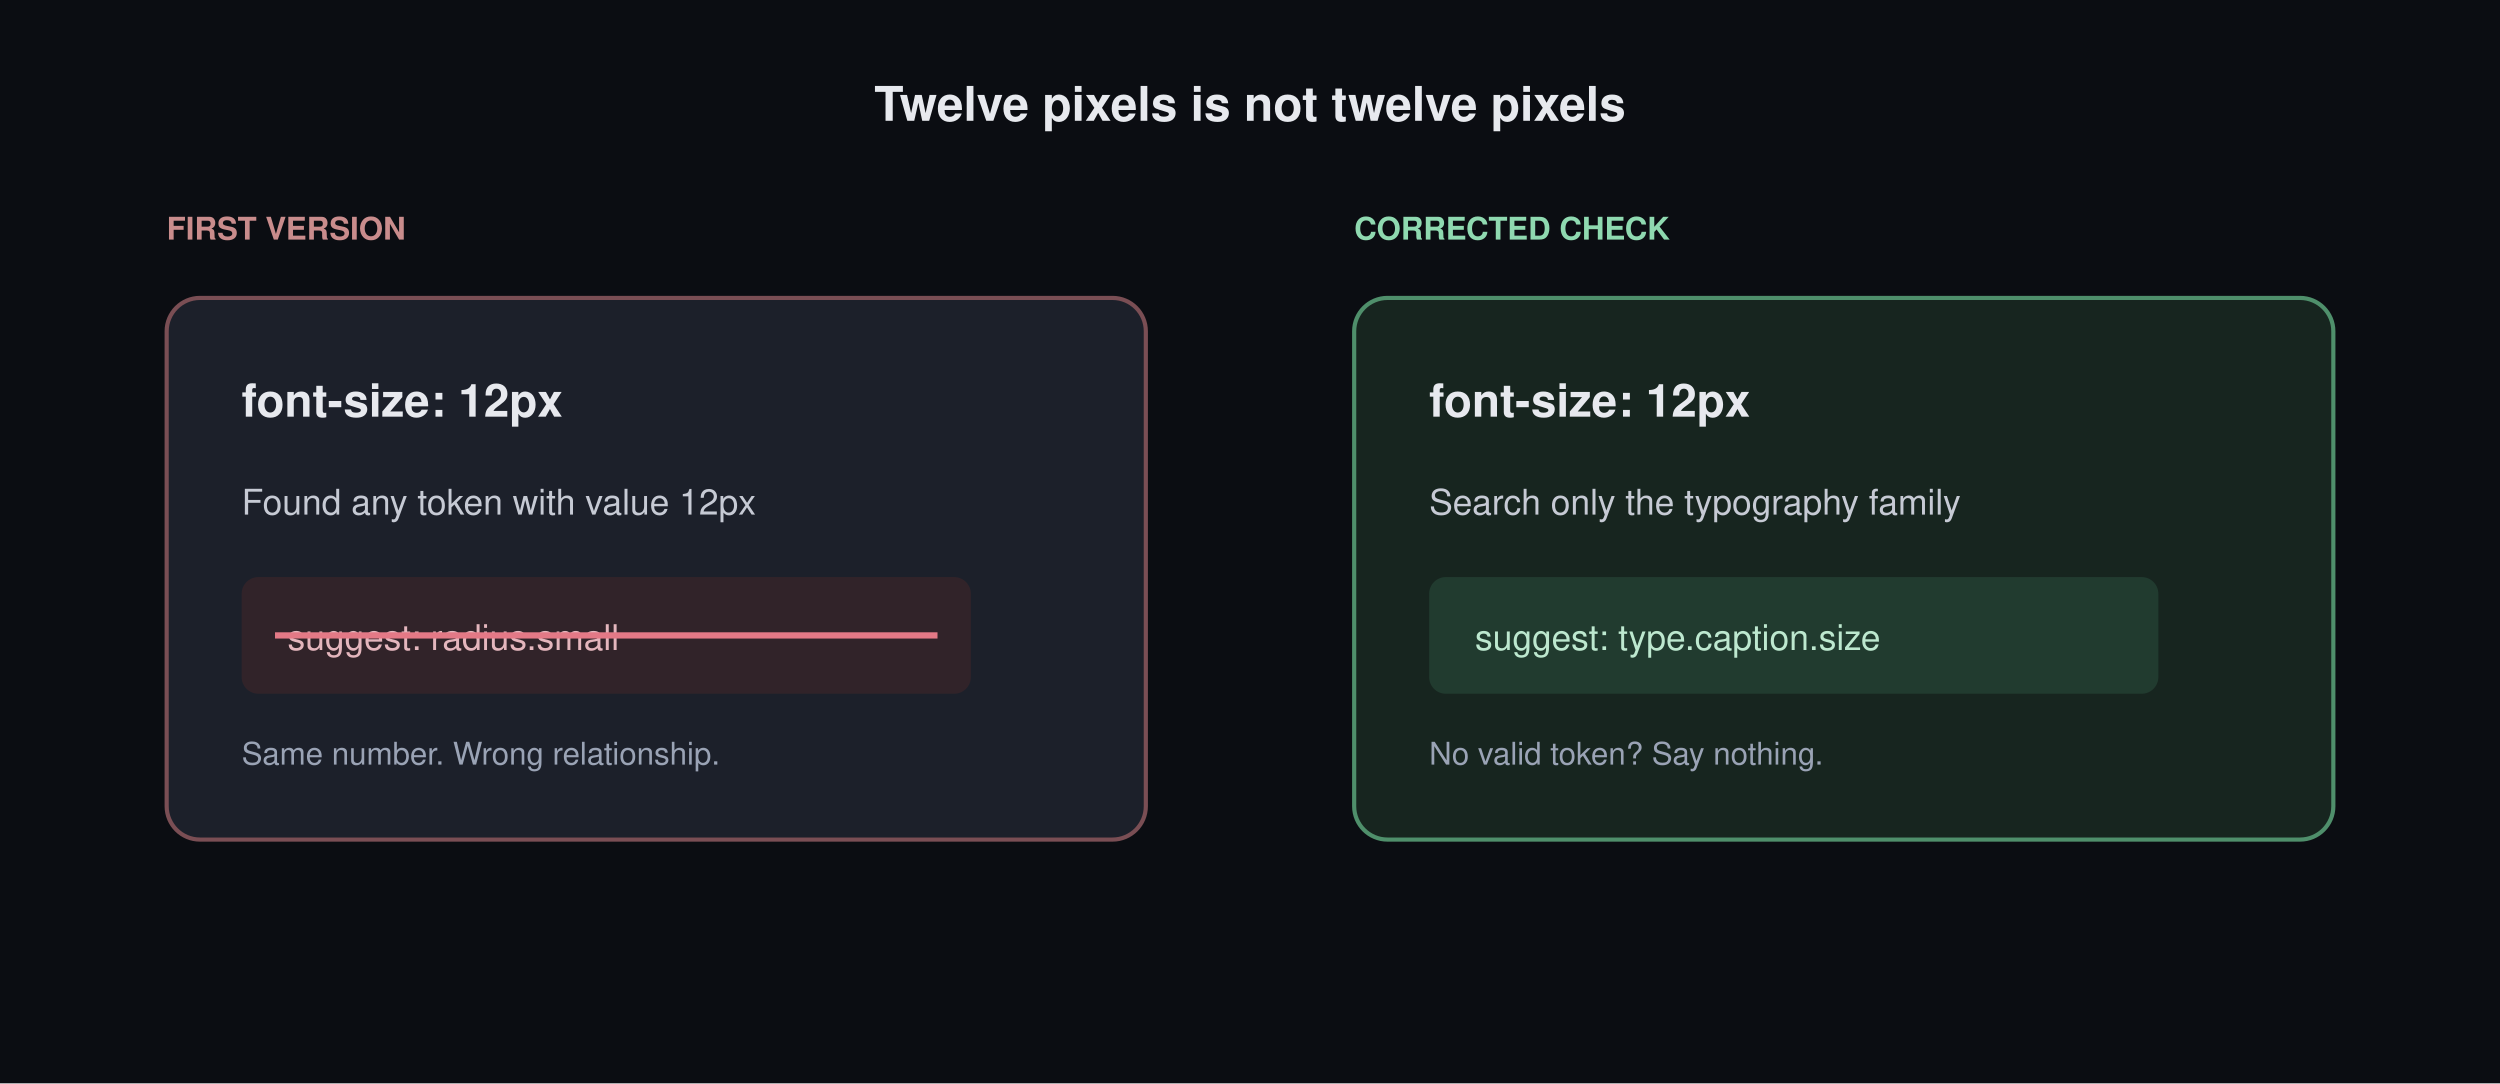
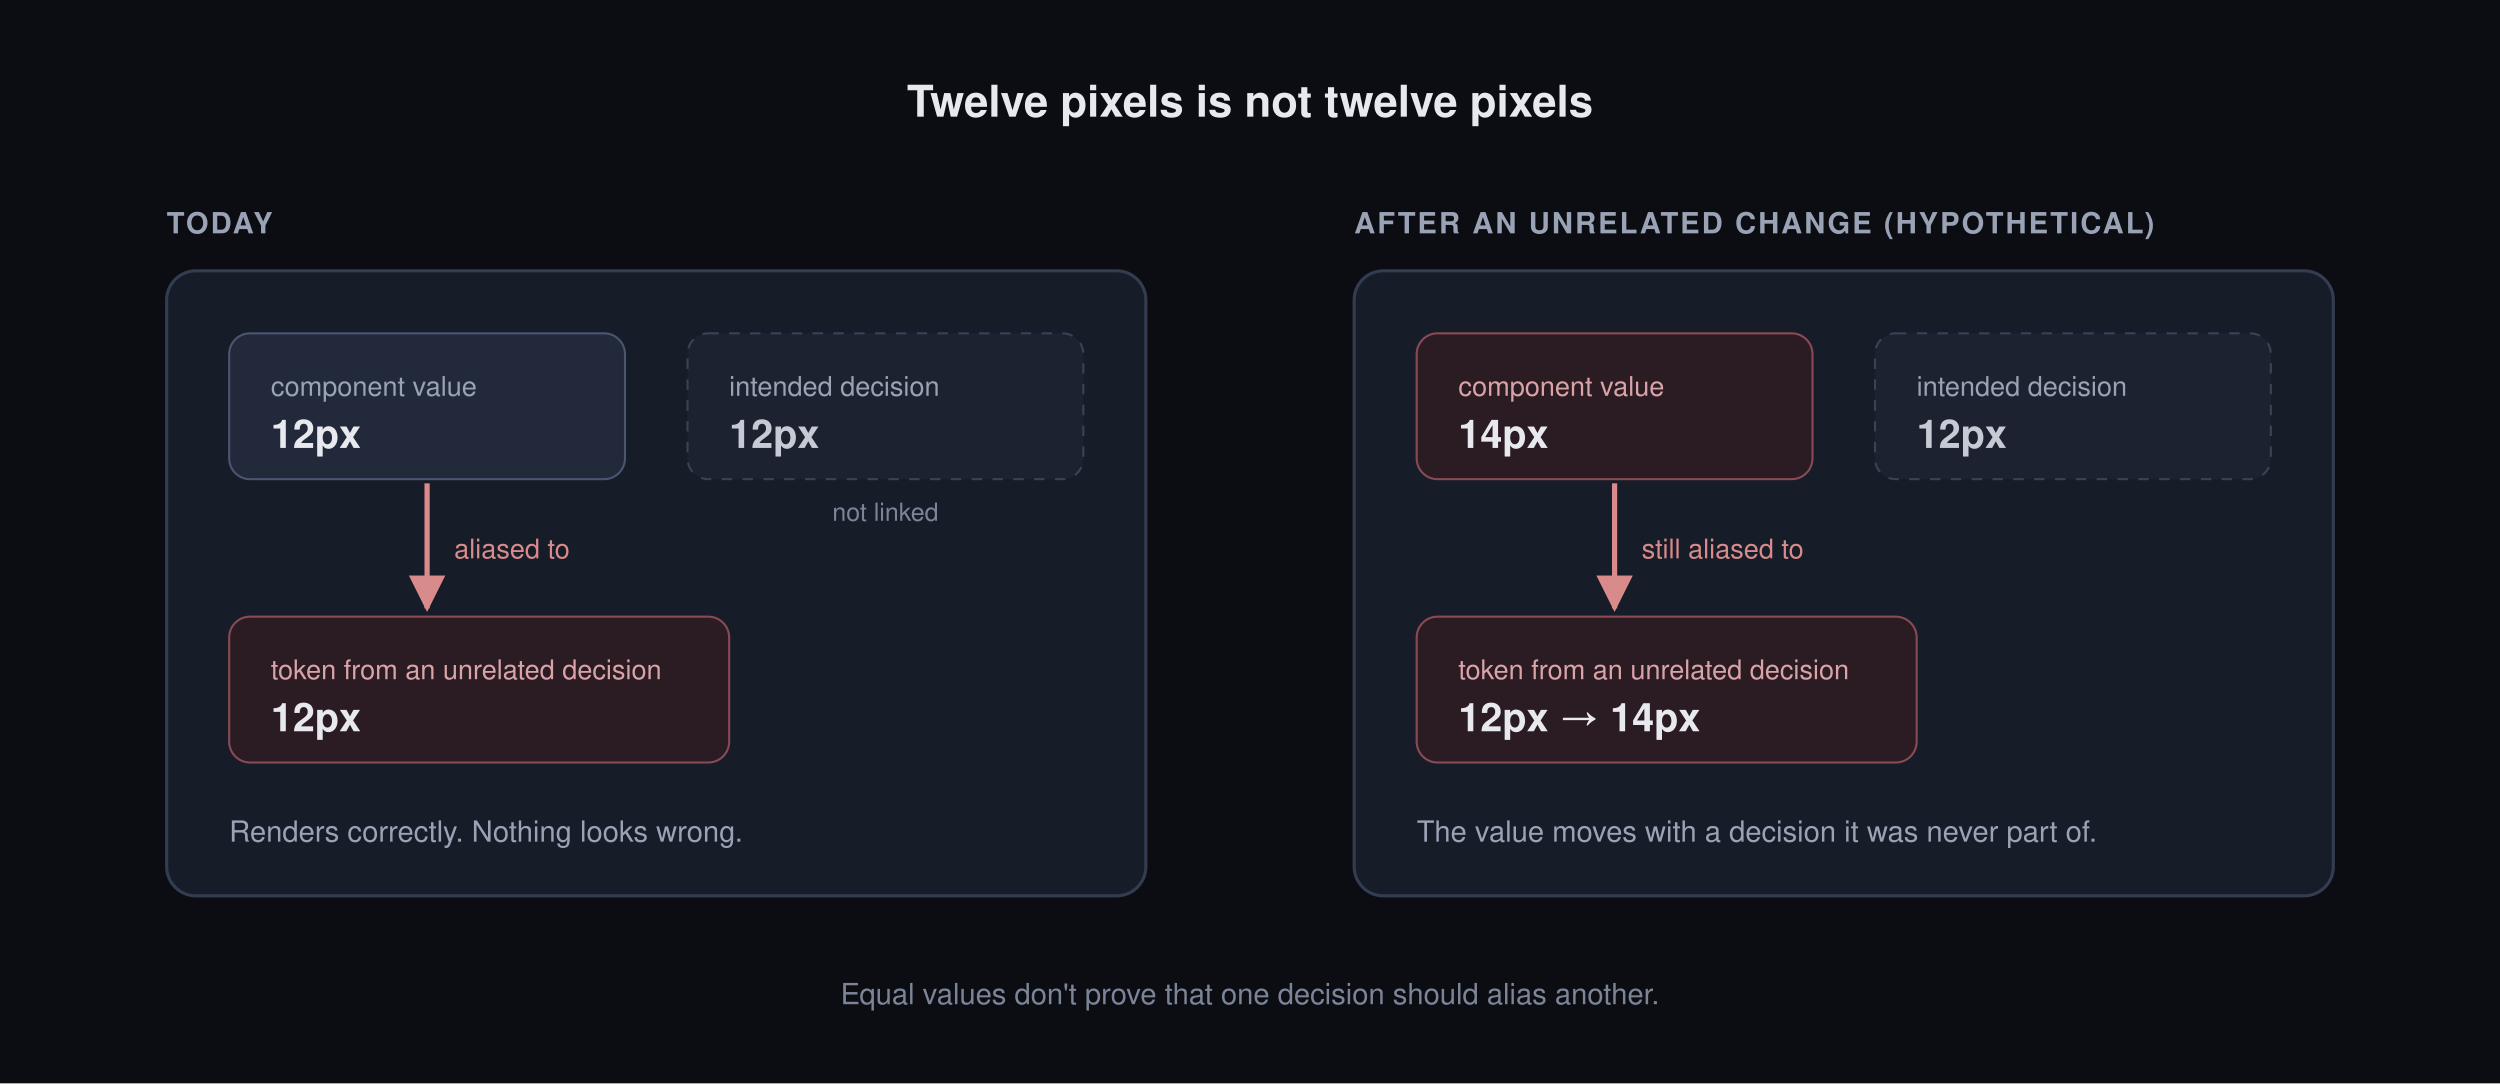
- <svg xmlns="http://www.w3.org/2000/svg" width="1200" height="520" viewBox="0 0 1200 520" role="img" aria-label="A twelve-pixel font size should not be bound to an unrelated token merely because the number matches. The corrected checker suggests only tokens from the same property family and stays silent when no valid relationship exists.">
+ <svg xmlns="http://www.w3.org/2000/svg" width="1200" height="520" viewBox="0 0 1200 520" role="img" aria-label="Illustrative diagram. Today: a component value of 12px is aliased to a token from an unrelated design decision that is also 12px; the token for the intended decision is also 12px but is not linked. It renders correctly. Later, a hypothetical change moves the unrelated token to 14px, and the component value moves with it, for no design reason.">
+   <defs>
+     <marker id="a" viewBox="0 0 10 10" refX="9" refY="5" markerWidth="7" markerHeight="7" orient="auto">
+       <path d="M0,0 L10,5 L0,10 z" fill="#d98a8a" />
+     </marker>
+   </defs>
  <rect width="1200" height="520" fill="#0b0d12" />
-   <g font-family="Helvetica,Arial,sans-serif">
-     <text x="600" y="58" text-anchor="middle" fill="#e7e9ee" font-size="23" font-weight="700">Twelve pixels is not twelve pixels</text>
-     <g transform="translate(80 115)">
-       <text x="0" y="0" fill="#c98c8c" font-size="15" font-weight="700">FIRST VERSION</text>
-       <rect x="0" y="28" width="470" height="260" rx="16" fill="#1c202a" stroke="#7a4e54" stroke-width="2" />
-       <text x="36" y="85" fill="#e7e9ee" font-size="22" font-weight="700">font-size: 12px</text>
-       <text x="36" y="132" fill="#c6cad4" font-size="17">Found any token with value 12px</text>
-       <rect x="36" y="162" width="350" height="56" rx="8" fill="#312329" />
-       <text x="58" y="197" fill="#e4b6bd" font-size="17">suggest: radius.small</text>
-       <line x1="52" y1="190" x2="370" y2="190" stroke="#e37986" stroke-width="3" />
-       <text x="36" y="252" fill="#9aa3b5" font-size="15">Same number. Wrong relationship.</text>
-     </g>
-     <g transform="translate(650 115)">
-       <text x="0" y="0" fill="#8fd9b0" font-size="15" font-weight="700">CORRECTED CHECK</text>
-       <rect x="0" y="28" width="470" height="260" rx="16" fill="#17251f" stroke="#4f8f6b" stroke-width="2" />
-       <text x="36" y="85" fill="#e7e9ee" font-size="22" font-weight="700">font-size: 12px</text>
-       <text x="36" y="132" fill="#c6cad4" font-size="17">Search only the typography family</text>
-       <rect x="36" y="162" width="350" height="56" rx="8" fill="#213b2f" />
-       <text x="58" y="197" fill="#bde8cf" font-size="17">suggest: type.caption.size</text>
-       <text x="36" y="252" fill="#9aa3b5" font-size="15">No valid token? Say nothing.</text>
-     </g>
+   <g font-family="Helvetica, Arial, sans-serif">
+     <text x="600" y="56" text-anchor="middle" fill="#e7e9ee" font-size="21" font-weight="700">Twelve pixels is not twelve pixels</text>
+     <text x="80" y="112" fill="#9aa3b5" font-size="14" font-weight="700" letter-spacing="1">TODAY</text>
+     <rect x="80" y="130" width="470" height="300" rx="14" fill="#161c28" stroke="#333c50" stroke-width="1.5" />
+     <rect x="110" y="160" width="190" height="70" rx="10" fill="#22293a" stroke="#4a5570" />
+     <text x="130" y="190" fill="#9aa3b5" font-size="13">component value</text>
+     <text x="130" y="215" fill="#e7e9ee" font-size="19" font-weight="600">12px</text>
+     <rect x="330" y="160" width="190" height="70" rx="10" fill="#1c2230" stroke="#3a4256" stroke-dasharray="5 5" />
+     <text x="350" y="190" fill="#9aa3b5" font-size="13">intended decision</text>
+     <text x="350" y="215" fill="#c6cad4" font-size="19" font-weight="600">12px</text>
+     <text x="425" y="250" text-anchor="middle" fill="#7c8598" font-size="12">not linked</text>
+     <line x1="205" y1="232" x2="205" y2="292" stroke="#d98a8a" stroke-width="2.5" marker-end="url(#a)" />
+     <text x="218" y="268" fill="#d98a8a" font-size="13">aliased to</text>
+     <rect x="110" y="296" width="240" height="70" rx="10" fill="#2a1c22" stroke="#8a4a55" />
+     <text x="130" y="326" fill="#d9a3a8" font-size="13">token from an unrelated decision</text>
+     <text x="130" y="351" fill="#e7e9ee" font-size="19" font-weight="600">12px</text>
+     <text x="110" y="404" fill="#9aa3b5" font-size="14">Renders correctly. Nothing looks wrong.</text>
+     <text x="650" y="112" fill="#9aa3b5" font-size="14" font-weight="700" letter-spacing="1">AFTER AN UNRELATED CHANGE (HYPOTHETICAL)</text>
+     <rect x="650" y="130" width="470" height="300" rx="14" fill="#161c28" stroke="#333c50" stroke-width="1.5" />
+     <rect x="680" y="160" width="190" height="70" rx="10" fill="#2a1c22" stroke="#8a4a55" />
+     <text x="700" y="190" fill="#d9a3a8" font-size="13">component value</text>
+     <text x="700" y="215" fill="#e7e9ee" font-size="19" font-weight="600">14px</text>
+     <rect x="900" y="160" width="190" height="70" rx="10" fill="#1c2230" stroke="#3a4256" stroke-dasharray="5 5" />
+     <text x="920" y="190" fill="#9aa3b5" font-size="13">intended decision</text>
+     <text x="920" y="215" fill="#c6cad4" font-size="19" font-weight="600">12px</text>
+     <line x1="775" y1="232" x2="775" y2="292" stroke="#d98a8a" stroke-width="2.5" marker-end="url(#a)" />
+     <text x="788" y="268" fill="#d98a8a" font-size="13">still aliased to</text>
+     <rect x="680" y="296" width="240" height="70" rx="10" fill="#2a1c22" stroke="#8a4a55" />
+     <text x="700" y="326" fill="#d9a3a8" font-size="13">token from an unrelated decision</text>
+     <text x="700" y="351" fill="#e7e9ee" font-size="19" font-weight="600">12px → 14px</text>
+     <text x="680" y="404" fill="#9aa3b5" font-size="14">The value moves with a decision it was never part of.</text>
+     <text x="600" y="482" text-anchor="middle" fill="#7c8598" font-size="14">Equal values don't prove that one decision should alias another.</text>
  </g>
</svg>
